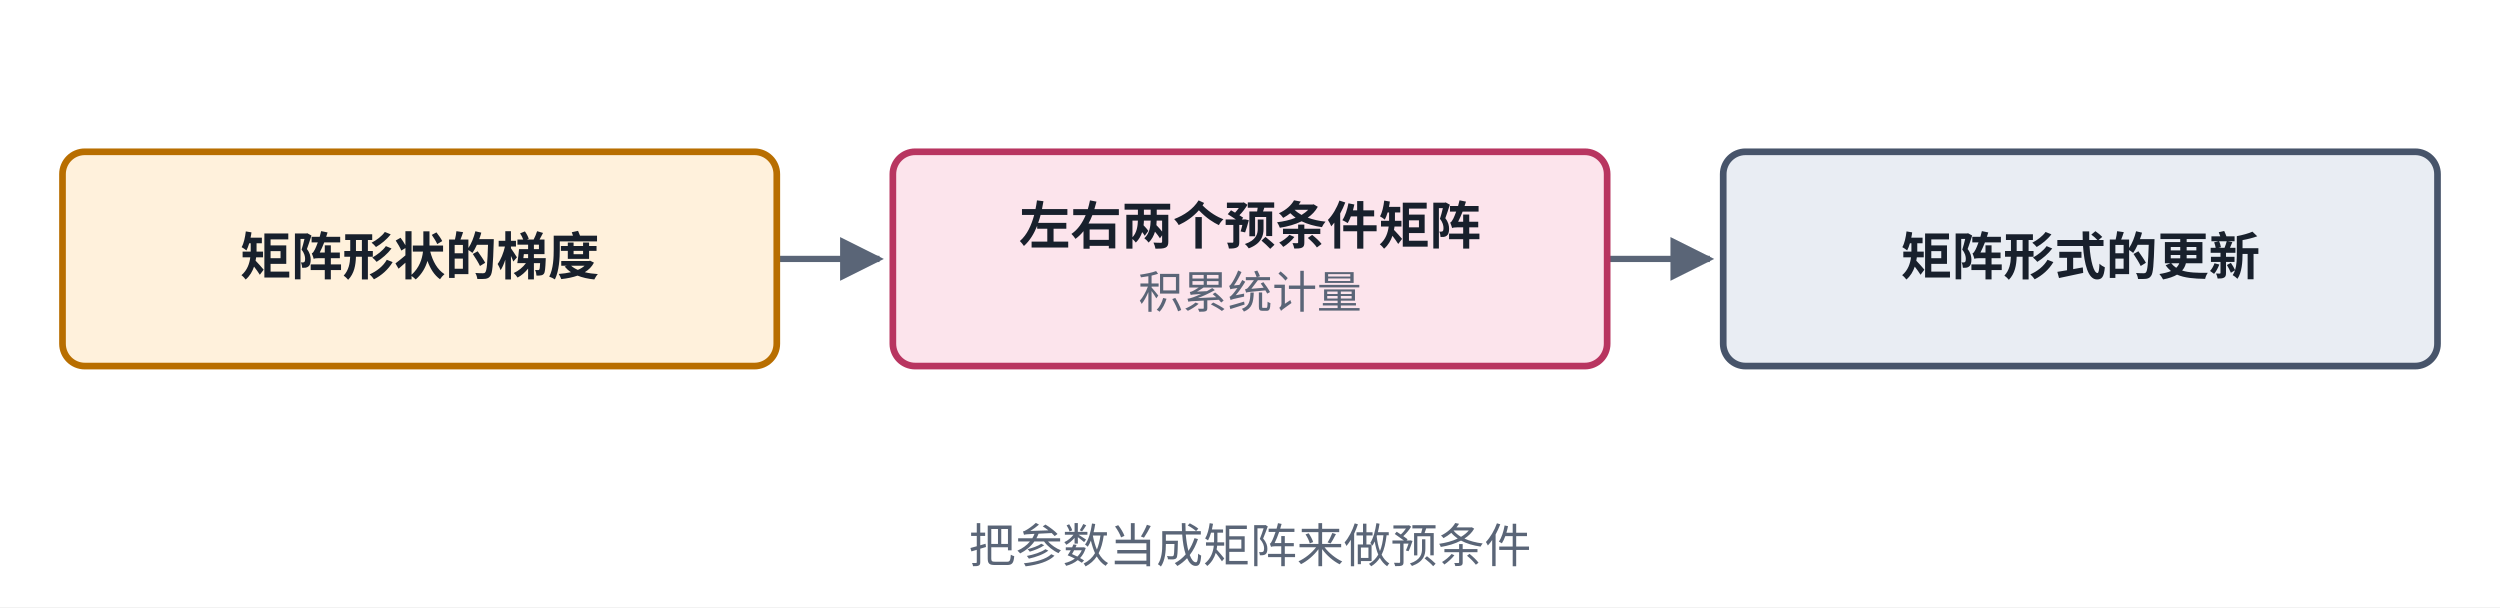
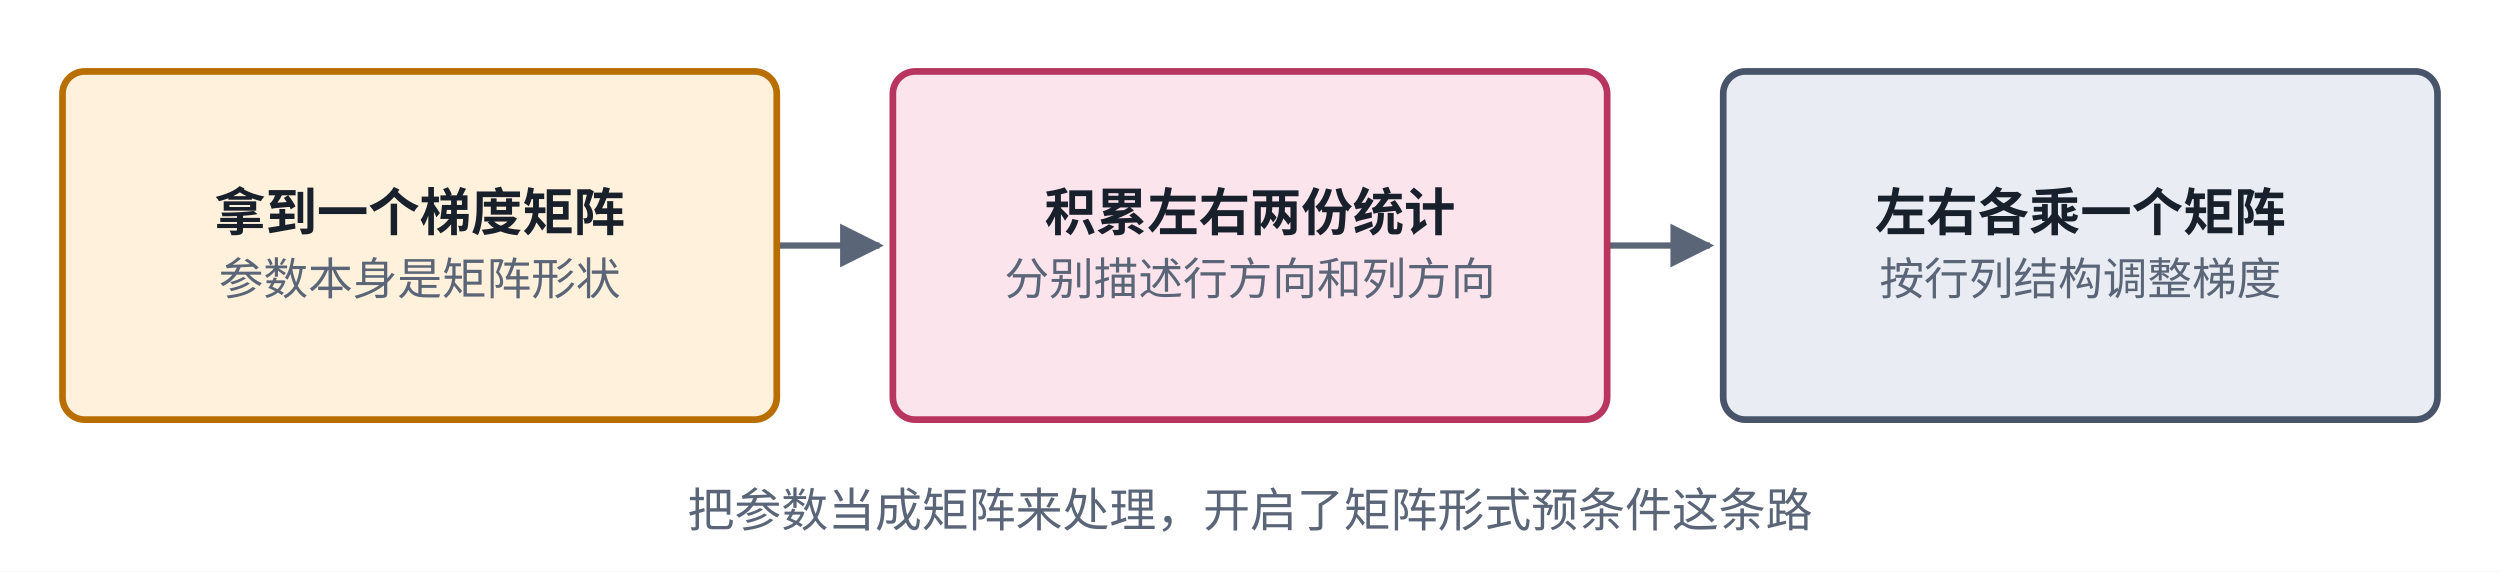
- <svg xmlns="http://www.w3.org/2000/svg" viewBox="0 0 560 136" width="560" height="136" role="img" aria-label="Shampoo 结构">
+ <svg xmlns="http://www.w3.org/2000/svg" viewBox="0 0 560 128" width="560" height="128" role="img" aria-label="Shampoo 结构">
  <defs>
    <marker id="ah-cardo3" viewBox="0 0 10 10" refX="9" refY="5" markerWidth="7" markerHeight="7" orient="auto-start-reverse">
      <path d="M0,0 L10,5 L0,10 z" fill="#5A6577" />
    </marker>
  </defs>
-   <rect x="0" y="0" width="560" height="136" fill="#ffffff" />
-   <path d="M174,58 L197,58" fill="none" stroke="#5A6577" stroke-width="1.4" marker-end="url(#ah-cardo3)" />
-   <path d="M360,58 L383,58" fill="none" stroke="#5A6577" stroke-width="1.4" marker-end="url(#ah-cardo3)" />
-   <rect x="14" y="34" width="160" height="48" rx="5" fill="#FFF1DC" stroke="#B86E00" stroke-width="1.5" />
-   <rect x="200" y="34" width="160" height="48" rx="5" fill="#FCE4EC" stroke="#B83560" stroke-width="1.5" />
-   <rect x="386" y="34" width="160" height="48" rx="5" fill="#E9EDF3" stroke="#47546A" stroke-width="1.5" />
-   <text x="94" y="61.565" text-anchor="middle" font-size="11.5" font-weight="600" fill="#18202C" font-family="PingFang SC, Noto Sans CJK SC, Microsoft YaHei, sans-serif">矩阵形状的梯度</text>
-   <text x="280" y="54.665" text-anchor="middle" font-size="11.5" font-weight="600" fill="#18202C" font-family="PingFang SC, Noto Sans CJK SC, Microsoft YaHei, sans-serif">左右两个预条件矩阵</text>
-   <text x="280" y="69.035" text-anchor="middle" font-size="10" font-weight="400" fill="#5A6577" font-family="PingFang SC, Noto Sans CJK SC, Microsoft YaHei, sans-serif">积累统计量</text>
-   <text x="466" y="61.565" text-anchor="middle" font-size="11.5" font-weight="600" fill="#18202C" font-family="PingFang SC, Noto Sans CJK SC, Microsoft YaHei, sans-serif">矩阵形式的更新</text>
-   <text x="280" y="126" text-anchor="middle" font-size="10.5" font-weight="500" fill="#5A6577" font-family="PingFang SC, Noto Sans CJK SC, Microsoft YaHei, sans-serif">把参数当成矩阵来做预条件</text>
+   <rect x="0" y="0" width="560" height="128" fill="#ffffff" />
+   <path d="M174,55 L197,55" fill="none" stroke="#5A6577" stroke-width="1.4" marker-end="url(#ah-cardo3)" />
+   <path d="M360,55 L383,55" fill="none" stroke="#5A6577" stroke-width="1.4" marker-end="url(#ah-cardo3)" />
+   <rect x="14" y="16" width="160" height="78" rx="5" fill="#FFF1DC" stroke="#B86E00" stroke-width="1.5" />
+   <rect x="200" y="16" width="160" height="78" rx="5" fill="#FCE4EC" stroke="#B83560" stroke-width="1.5" />
+   <rect x="386" y="16" width="160" height="78" rx="5" fill="#E9EDF3" stroke="#47546A" stroke-width="1.5" />
+   <text x="94" y="51.665" text-anchor="middle" font-size="11.5" font-weight="600" fill="#18202C" font-family="PingFang SC, Noto Sans CJK SC, Microsoft YaHei, sans-serif">拿到一个梯度矩阵</text>
+   <text x="94" y="66.035" text-anchor="middle" font-size="10" font-weight="400" fill="#5A6577" font-family="PingFang SC, Noto Sans CJK SC, Microsoft YaHei, sans-serif">参数本身是矩阵形状</text>
+   <text x="280" y="51.665" text-anchor="middle" font-size="11.5" font-weight="600" fill="#18202C" font-family="PingFang SC, Noto Sans CJK SC, Microsoft YaHei, sans-serif">积累左右两份统计</text>
+   <text x="280" y="66.035" text-anchor="middle" font-size="10" font-weight="400" fill="#5A6577" font-family="PingFang SC, Noto Sans CJK SC, Microsoft YaHei, sans-serif">分别描述行方向和列方向</text>
+   <text x="466" y="51.665" text-anchor="middle" font-size="11.5" font-weight="600" fill="#18202C" font-family="PingFang SC, Noto Sans CJK SC, Microsoft YaHei, sans-serif">左右各乘一个矩阵</text>
+   <text x="466" y="66.035" text-anchor="middle" font-size="10" font-weight="400" fill="#5A6577" font-family="PingFang SC, Noto Sans CJK SC, Microsoft YaHei, sans-serif">按行列结构调整梯度</text>
+   <text x="280" y="118" text-anchor="middle" font-size="10.5" font-weight="500" fill="#5A6577" font-family="PingFang SC, Noto Sans CJK SC, Microsoft YaHei, sans-serif">把参数当成矩阵来处理，开启了矩阵形式预条件这条路</text>
</svg>
